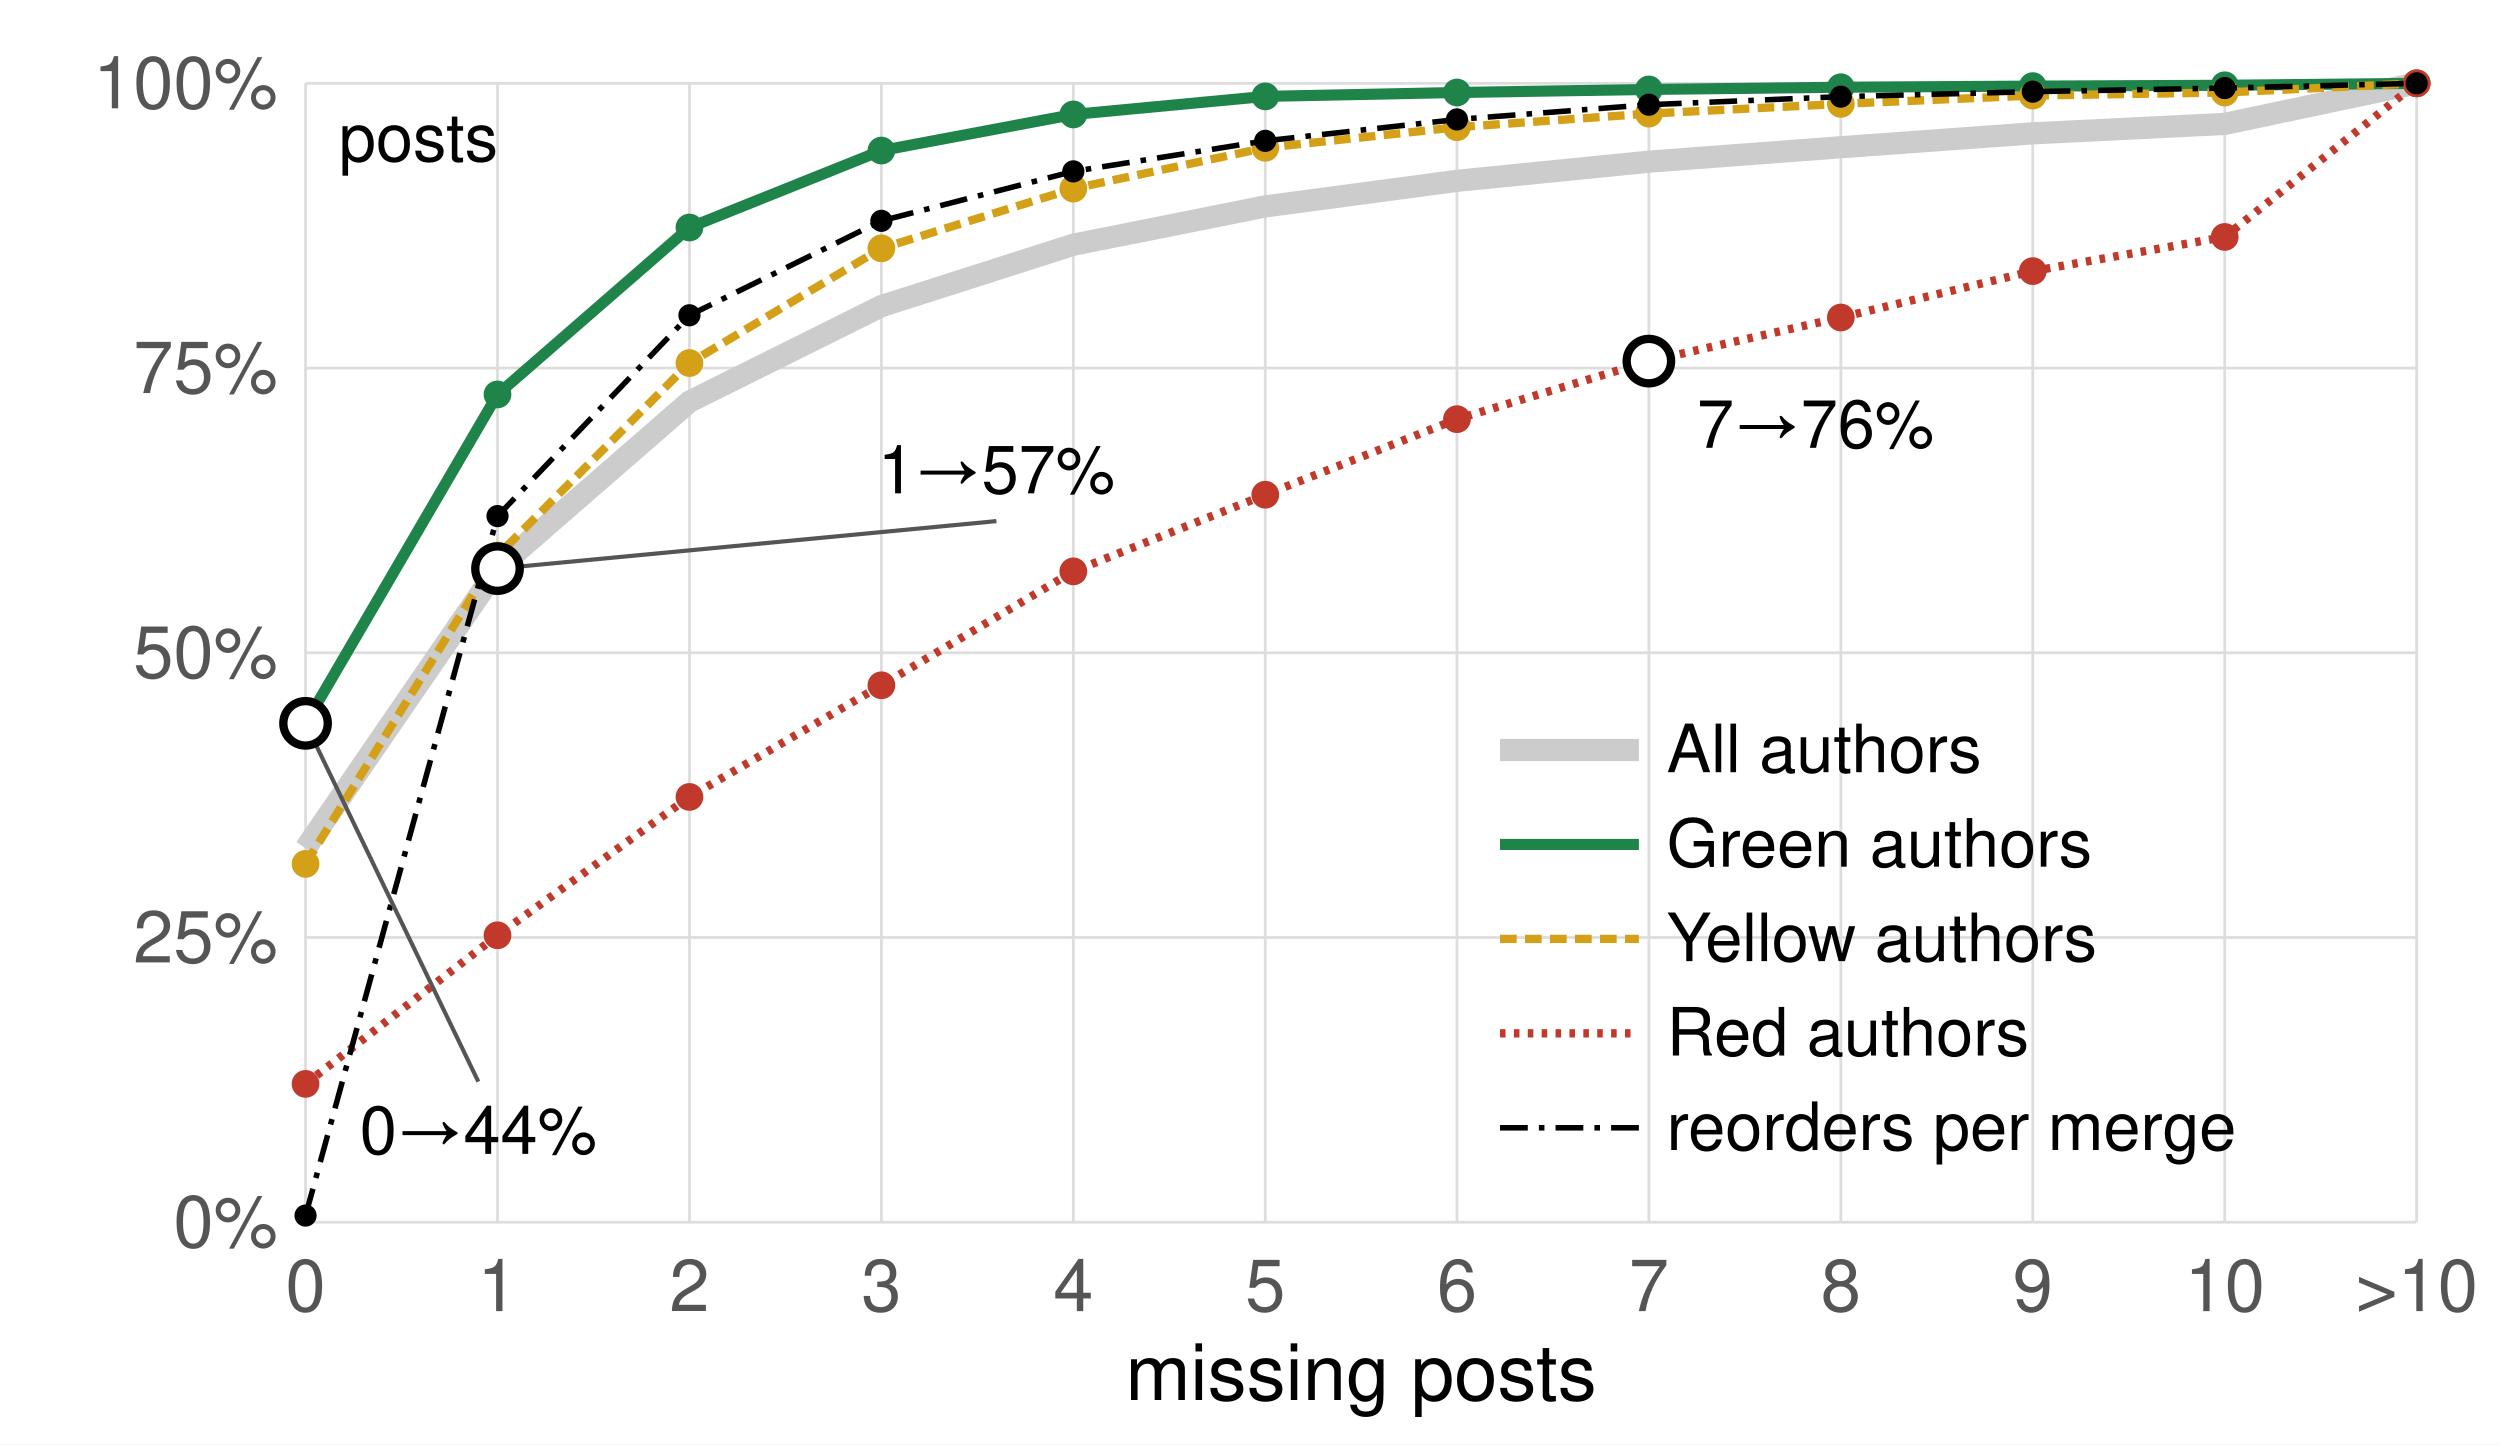
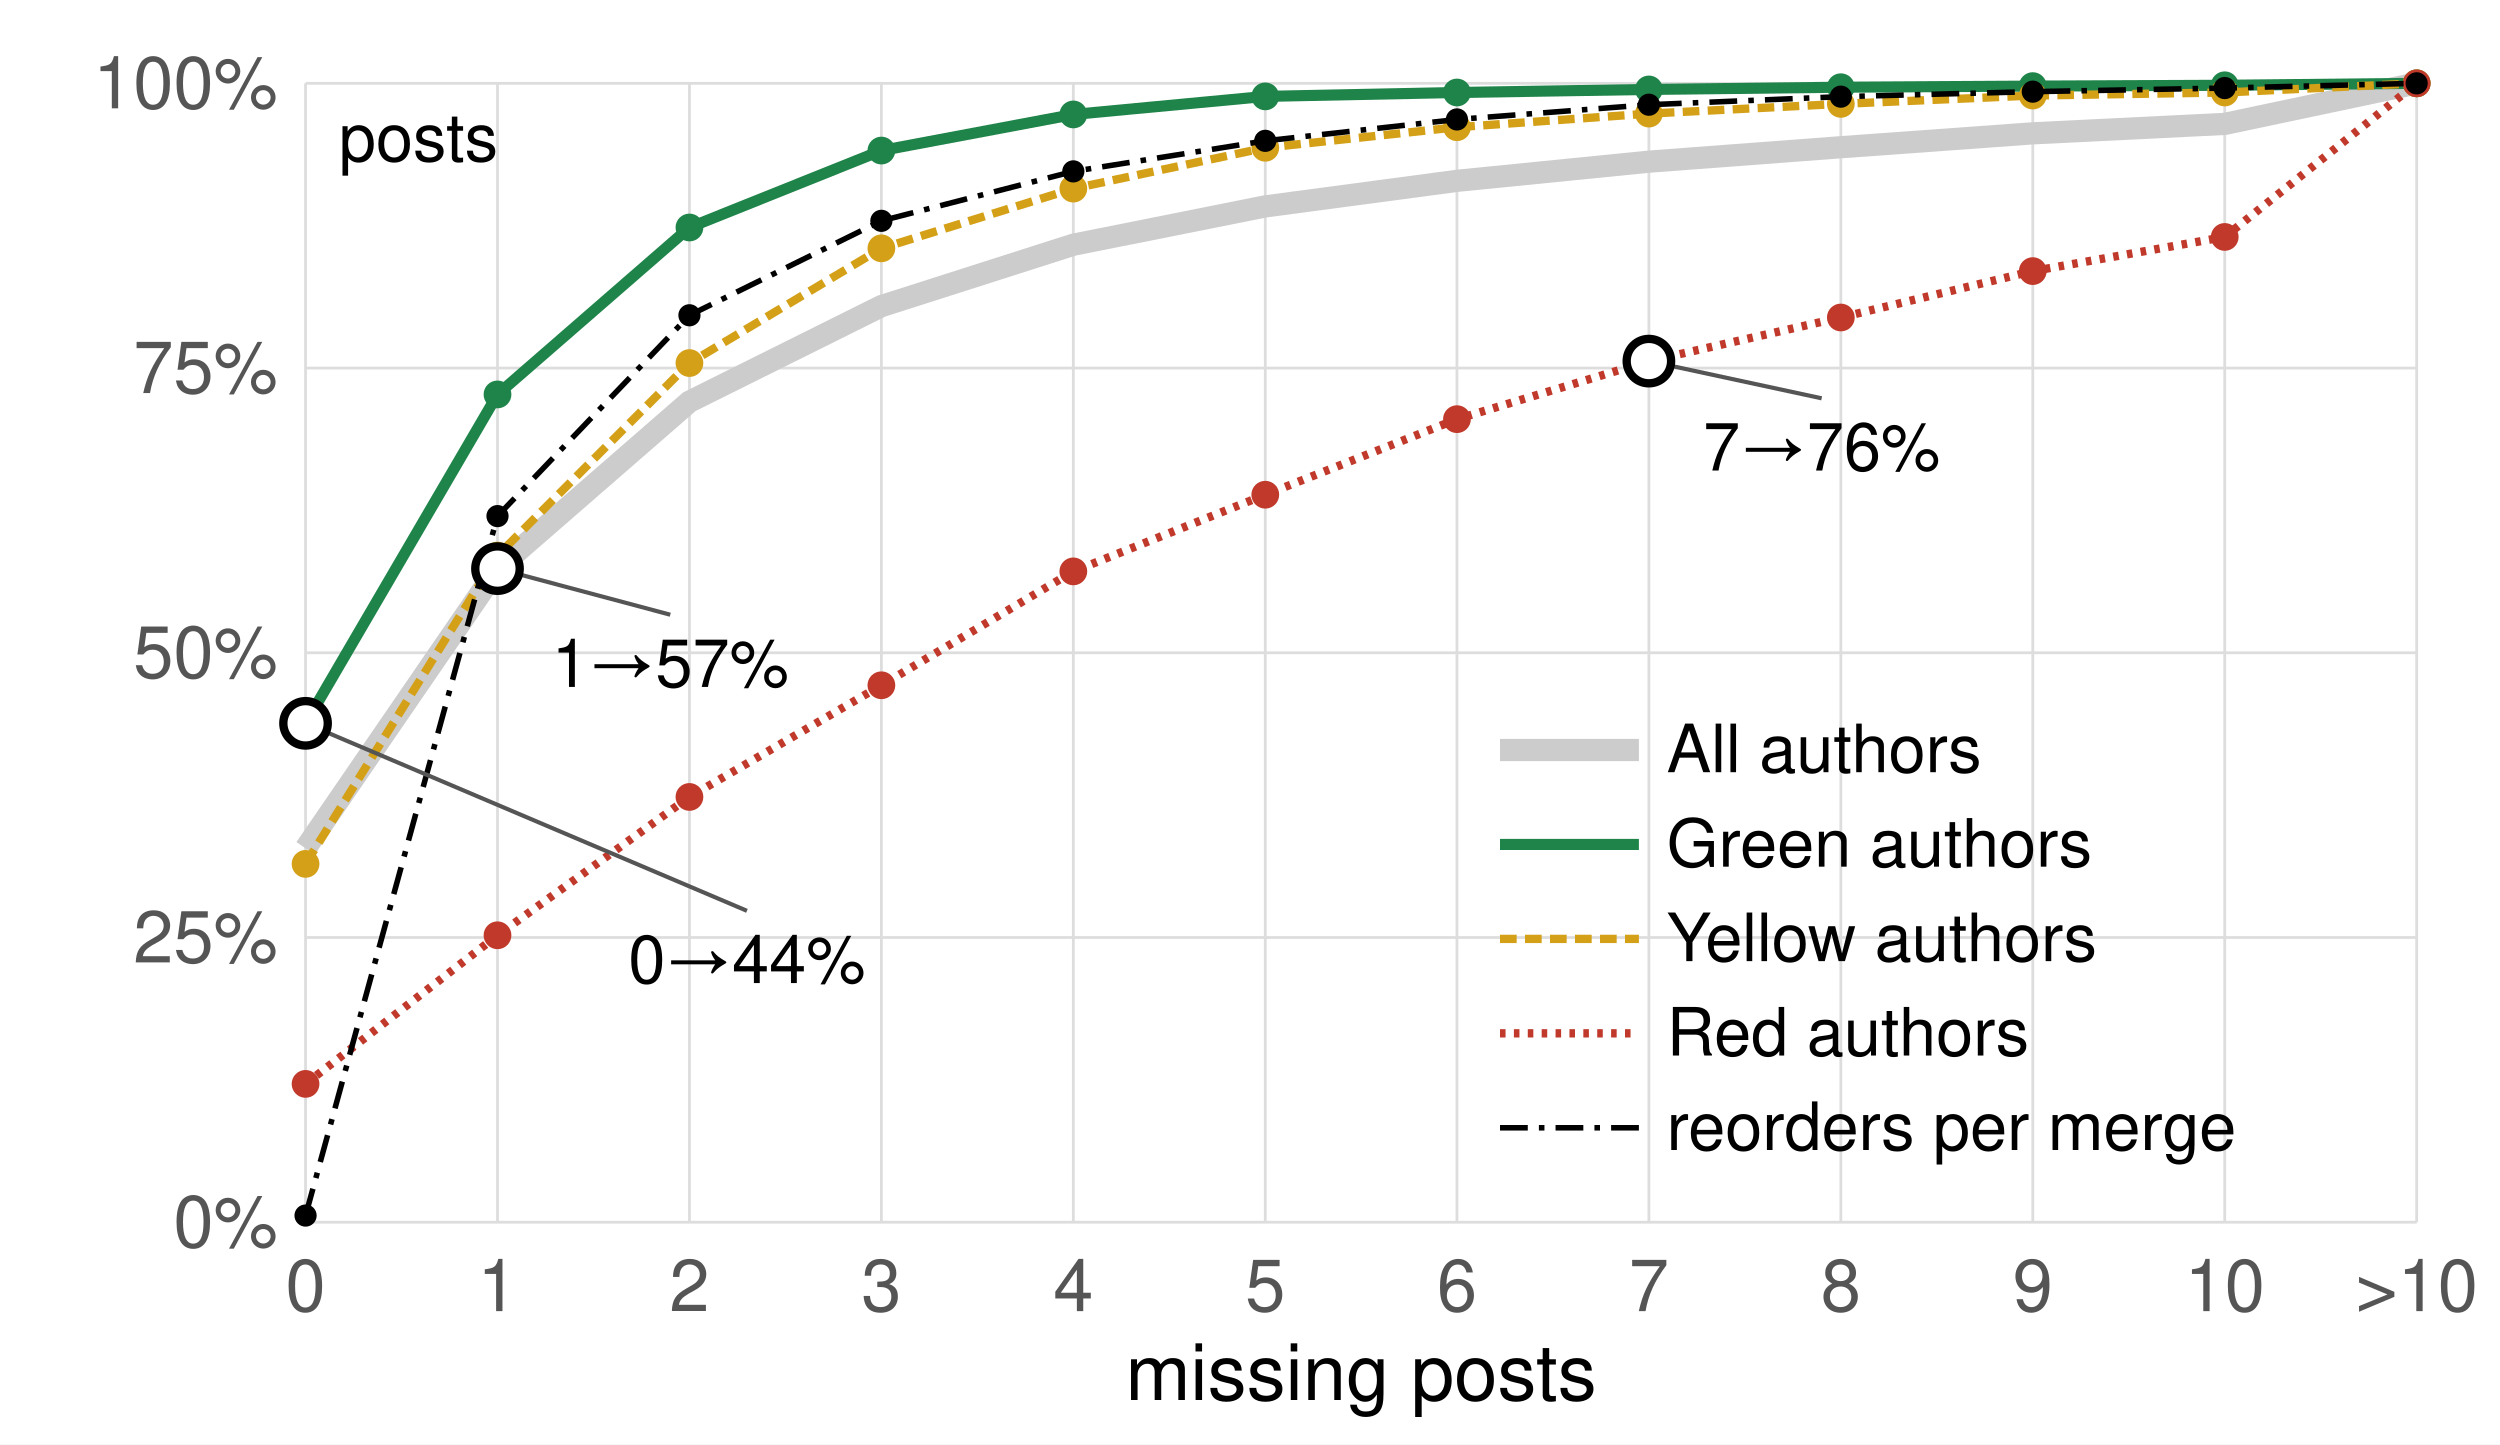
<svg xmlns="http://www.w3.org/2000/svg" width="900" height="520" viewBox="0 0 900 520">
  <rect width="900" height="520" fill="#ffffff" />
  <line x1="110" x2="870" y1="440.0" y2="440.0" stroke="#dddddd" />
  <text x="100.0" y="449.0" font-family="Helvetica, Arial, sans-serif" font-size="26" text-anchor="end" fill="#555555">0%</text>
  <line x1="110" x2="870" y1="337.5" y2="337.5" stroke="#dddddd" />
  <text x="100.0" y="346.5" font-family="Helvetica, Arial, sans-serif" font-size="26" text-anchor="end" fill="#555555">25%</text>
  <line x1="110" x2="870" y1="235.0" y2="235.0" stroke="#dddddd" />
  <text x="100.0" y="244.0" font-family="Helvetica, Arial, sans-serif" font-size="26" text-anchor="end" fill="#555555">50%</text>
  <line x1="110" x2="870" y1="132.5" y2="132.5" stroke="#dddddd" />
  <text x="100.0" y="141.5" font-family="Helvetica, Arial, sans-serif" font-size="26" text-anchor="end" fill="#555555">75%</text>
  <line x1="110" x2="870" y1="30.0" y2="30.0" stroke="#dddddd" />
  <text x="100.0" y="39.0" font-family="Helvetica, Arial, sans-serif" font-size="26" text-anchor="end" fill="#555555">100%</text>
  <line y1="30" y2="440" x1="110.0" x2="110.0" stroke="#dddddd" />
  <text x="110.0" y="472.0" font-family="Helvetica, Arial, sans-serif" font-size="26" text-anchor="middle" fill="#555555">0</text>
  <line y1="30" y2="440" x1="179.1" x2="179.1" stroke="#dddddd" />
  <text x="179.1" y="472.0" font-family="Helvetica, Arial, sans-serif" font-size="26" text-anchor="middle" fill="#555555">1</text>
  <line y1="30" y2="440" x1="248.2" x2="248.2" stroke="#dddddd" />
  <text x="248.2" y="472.0" font-family="Helvetica, Arial, sans-serif" font-size="26" text-anchor="middle" fill="#555555">2</text>
  <line y1="30" y2="440" x1="317.3" x2="317.3" stroke="#dddddd" />
  <text x="317.3" y="472.0" font-family="Helvetica, Arial, sans-serif" font-size="26" text-anchor="middle" fill="#555555">3</text>
  <line y1="30" y2="440" x1="386.4" x2="386.4" stroke="#dddddd" />
  <text x="386.4" y="472.0" font-family="Helvetica, Arial, sans-serif" font-size="26" text-anchor="middle" fill="#555555">4</text>
  <line y1="30" y2="440" x1="455.5" x2="455.5" stroke="#dddddd" />
  <text x="455.5" y="472.0" font-family="Helvetica, Arial, sans-serif" font-size="26" text-anchor="middle" fill="#555555">5</text>
  <line y1="30" y2="440" x1="524.5" x2="524.5" stroke="#dddddd" />
  <text x="524.5" y="472.0" font-family="Helvetica, Arial, sans-serif" font-size="26" text-anchor="middle" fill="#555555">6</text>
  <line y1="30" y2="440" x1="593.6" x2="593.6" stroke="#dddddd" />
  <text x="593.6" y="472.0" font-family="Helvetica, Arial, sans-serif" font-size="26" text-anchor="middle" fill="#555555">7</text>
  <line y1="30" y2="440" x1="662.7" x2="662.7" stroke="#dddddd" />
  <text x="662.7" y="472.0" font-family="Helvetica, Arial, sans-serif" font-size="26" text-anchor="middle" fill="#555555">8</text>
  <line y1="30" y2="440" x1="731.8" x2="731.8" stroke="#dddddd" />
  <text x="731.8" y="472.0" font-family="Helvetica, Arial, sans-serif" font-size="26" text-anchor="middle" fill="#555555">9</text>
  <line y1="30" y2="440" x1="800.9" x2="800.9" stroke="#dddddd" />
  <text x="800.9" y="472.0" font-family="Helvetica, Arial, sans-serif" font-size="26" text-anchor="middle" fill="#555555">10</text>
  <line y1="30" y2="440" x1="870.0" x2="870.0" stroke="#dddddd" />
  <text x="870.0" y="472.0" font-family="Helvetica, Arial, sans-serif" font-size="26" text-anchor="middle" fill="#555555">&gt;10</text>
  <text x="490.0" y="504.0" font-family="Helvetica, Arial, sans-serif" font-size="28" text-anchor="middle" fill="#000000">missing posts</text>
  <text x="122.0" y="58.0" font-family="Helvetica, Arial, sans-serif" font-size="24" text-anchor="start" fill="#000000">posts</text>
  <polyline fill="none" stroke="#cccccc" stroke-width="8" points="110.0,305.4 179.1,204.7 248.2,144.6 317.3,110.2 386.4,88.1 455.5,74.3 524.5,65.1 593.6,58.2 662.7,53.0 731.8,48.0 800.9,44.6 870.0,30.0" />
  <polyline fill="none" stroke="#1e8449" stroke-width="4" points="110.0,260.4 179.1,142.0 248.2,81.9 317.3,54.2 386.4,41.2 455.5,34.7 524.5,33.3 593.6,32.2 662.7,31.4 731.8,31.0 800.9,30.7 870.0,30.0" />
  <circle cx="110.0" cy="260.4" r="5" fill="#1e8449" />
  <circle cx="179.1" cy="142.0" r="5" fill="#1e8449" />
  <circle cx="248.2" cy="81.9" r="5" fill="#1e8449" />
  <circle cx="317.3" cy="54.2" r="5" fill="#1e8449" />
  <circle cx="386.4" cy="41.2" r="5" fill="#1e8449" />
  <circle cx="455.5" cy="34.7" r="5" fill="#1e8449" />
  <circle cx="524.5" cy="33.3" r="5" fill="#1e8449" />
  <circle cx="593.6" cy="32.2" r="5" fill="#1e8449" />
  <circle cx="662.7" cy="31.4" r="5" fill="#1e8449" />
  <circle cx="731.8" cy="31.0" r="5" fill="#1e8449" />
  <circle cx="800.9" cy="30.7" r="5" fill="#1e8449" />
  <circle cx="870.0" cy="30.0" r="5" fill="#1e8449" />
  <polyline fill="none" stroke="#d4a017" stroke-width="3" stroke-dasharray="6 3" points="110.0,311.0 179.1,200.0 248.2,130.7 317.3,89.4 386.4,67.9 455.5,53.2 524.5,45.8 593.6,40.9 662.7,37.4 731.8,34.4 800.9,33.3 870.0,30.0" />
  <circle cx="110.0" cy="311.0" r="5" fill="#d4a017" />
  <circle cx="179.1" cy="200.0" r="5" fill="#d4a017" />
  <circle cx="248.2" cy="130.7" r="5" fill="#d4a017" />
  <circle cx="317.3" cy="89.4" r="5" fill="#d4a017" />
  <circle cx="386.4" cy="67.9" r="5" fill="#d4a017" />
  <circle cx="455.5" cy="53.2" r="5" fill="#d4a017" />
  <circle cx="524.5" cy="45.8" r="5" fill="#d4a017" />
  <circle cx="593.6" cy="40.9" r="5" fill="#d4a017" />
  <circle cx="662.7" cy="37.4" r="5" fill="#d4a017" />
  <circle cx="731.8" cy="34.4" r="5" fill="#d4a017" />
  <circle cx="800.9" cy="33.3" r="5" fill="#d4a017" />
  <circle cx="870.0" cy="30.0" r="5" fill="#d4a017" />
  <polyline fill="none" stroke="#c0392b" stroke-width="3" stroke-dasharray="2 3" points="110.0,390.2 179.1,336.7 248.2,286.9 317.3,246.7 386.4,205.7 455.5,178.1 524.5,150.9 593.6,130.0 662.7,114.3 731.8,97.6 800.9,85.3 870.0,30.0" />
  <circle cx="110.0" cy="390.2" r="5" fill="#c0392b" />
  <circle cx="179.1" cy="336.7" r="5" fill="#c0392b" />
  <circle cx="248.2" cy="286.9" r="5" fill="#c0392b" />
  <circle cx="317.3" cy="246.7" r="5" fill="#c0392b" />
  <circle cx="386.4" cy="205.7" r="5" fill="#c0392b" />
  <circle cx="455.5" cy="178.1" r="5" fill="#c0392b" />
  <circle cx="524.5" cy="150.9" r="5" fill="#c0392b" />
  <circle cx="593.6" cy="130.0" r="5" fill="#c0392b" />
  <circle cx="662.7" cy="114.3" r="5" fill="#c0392b" />
  <circle cx="731.8" cy="97.6" r="5" fill="#c0392b" />
  <circle cx="800.9" cy="85.3" r="5" fill="#c0392b" />
  <circle cx="870.0" cy="30.0" r="5" fill="#c0392b" />
  <polyline fill="none" stroke="#000000" stroke-width="2" stroke-dasharray="10 4 2 4" points="110.0,437.6 179.1,185.8 248.2,113.5 317.3,79.5 386.4,61.7 455.5,50.7 524.5,43.0 593.6,37.7 662.7,34.8 731.8,33.0 800.9,31.7 870.0,30.0" />
  <circle cx="110.0" cy="437.6" r="4" fill="#000000" />
  <circle cx="179.1" cy="185.8" r="4" fill="#000000" />
  <circle cx="248.2" cy="113.5" r="4" fill="#000000" />
  <circle cx="317.3" cy="79.5" r="4" fill="#000000" />
  <circle cx="386.4" cy="61.7" r="4" fill="#000000" />
  <circle cx="455.5" cy="50.7" r="4" fill="#000000" />
  <circle cx="524.5" cy="43.0" r="4" fill="#000000" />
  <circle cx="593.6" cy="37.7" r="4" fill="#000000" />
  <circle cx="662.7" cy="34.8" r="4" fill="#000000" />
  <circle cx="731.8" cy="33.0" r="4" fill="#000000" />
  <circle cx="800.9" cy="31.7" r="4" fill="#000000" />
  <circle cx="870.0" cy="30.0" r="4" fill="#000000" />
  <line x1="540" x2="590" y1="270" y2="270" stroke="#cccccc" stroke-width="8" />
  <text x="600.0" y="278.0" font-family="Helvetica, Arial, sans-serif" font-size="24" text-anchor="start" fill="#000000">All authors</text>
  <line x1="540" x2="590" y1="304" y2="304" stroke="#1e8449" stroke-width="4" />
  <text x="600.0" y="312.0" font-family="Helvetica, Arial, sans-serif" font-size="24" text-anchor="start" fill="#000000">Green authors</text>
  <line x1="540" x2="590" y1="338" y2="338" stroke="#d4a017" stroke-width="3" stroke-dasharray="6 3" />
  <text x="600.0" y="346.0" font-family="Helvetica, Arial, sans-serif" font-size="24" text-anchor="start" fill="#000000">Yellow authors</text>
  <line x1="540" x2="590" y1="372" y2="372" stroke="#c0392b" stroke-width="3" stroke-dasharray="2 3" />
  <text x="600.0" y="380.0" font-family="Helvetica, Arial, sans-serif" font-size="24" text-anchor="start" fill="#000000">Red authors</text>
  <line x1="540" x2="590" y1="406" y2="406" stroke="#000000" stroke-width="2" stroke-dasharray="10 4 2 4" />
  <text x="600.0" y="414.0" font-family="Helvetica, Arial, sans-serif" font-size="24" text-anchor="start" fill="#000000">reorders per merge</text>
-   <line x1="179.1" y1="204.7" x2="358.7" y2="187.6" stroke="#555555" stroke-width="1.5" />
+   <line x1="179.1" y1="204.7" x2="241.3" y2="221.3" stroke="#555555" stroke-width="1.5" />
  <circle cx="179.1" cy="204.7" r="8" fill="#ffffff" stroke="#000000" stroke-width="3" />
-   <text x="358.7" y="177.6" font-family="Helvetica, Arial, sans-serif" font-size="24" text-anchor="middle" fill="#000000">1→57%</text>
-   <line x1="110.0" y1="260.4" x2="172.2" y2="389.4" stroke="#555555" stroke-width="1.5" />
+   <text x="241.3" y="247.3" font-family="Helvetica, Arial, sans-serif" font-size="24" text-anchor="middle" fill="#000000">1→57%</text>
+   <line x1="110.0" y1="260.4" x2="268.9" y2="327.9" stroke="#555555" stroke-width="1.5" />
  <circle cx="110.0" cy="260.4" r="8" fill="#ffffff" stroke="#000000" stroke-width="3" />
-   <text x="172.2" y="415.4" font-family="Helvetica, Arial, sans-serif" font-size="24" text-anchor="middle" fill="#000000">0→44%</text>
+   <text x="268.9" y="353.9" font-family="Helvetica, Arial, sans-serif" font-size="24" text-anchor="middle" fill="#000000">0→44%</text>
+   <line x1="593.6" y1="130.0" x2="655.8" y2="143.4" stroke="#555555" stroke-width="1.5" />
  <circle cx="593.6" cy="130.0" r="8" fill="#ffffff" stroke="#000000" stroke-width="3" />
-   <text x="610.9" y="161.2" font-family="Helvetica, Arial, sans-serif" font-size="24" text-anchor="start" fill="#000000">7→76%</text>
+   <text x="655.8" y="169.4" font-family="Helvetica, Arial, sans-serif" font-size="24" text-anchor="middle" fill="#000000">7→76%</text>
</svg>
